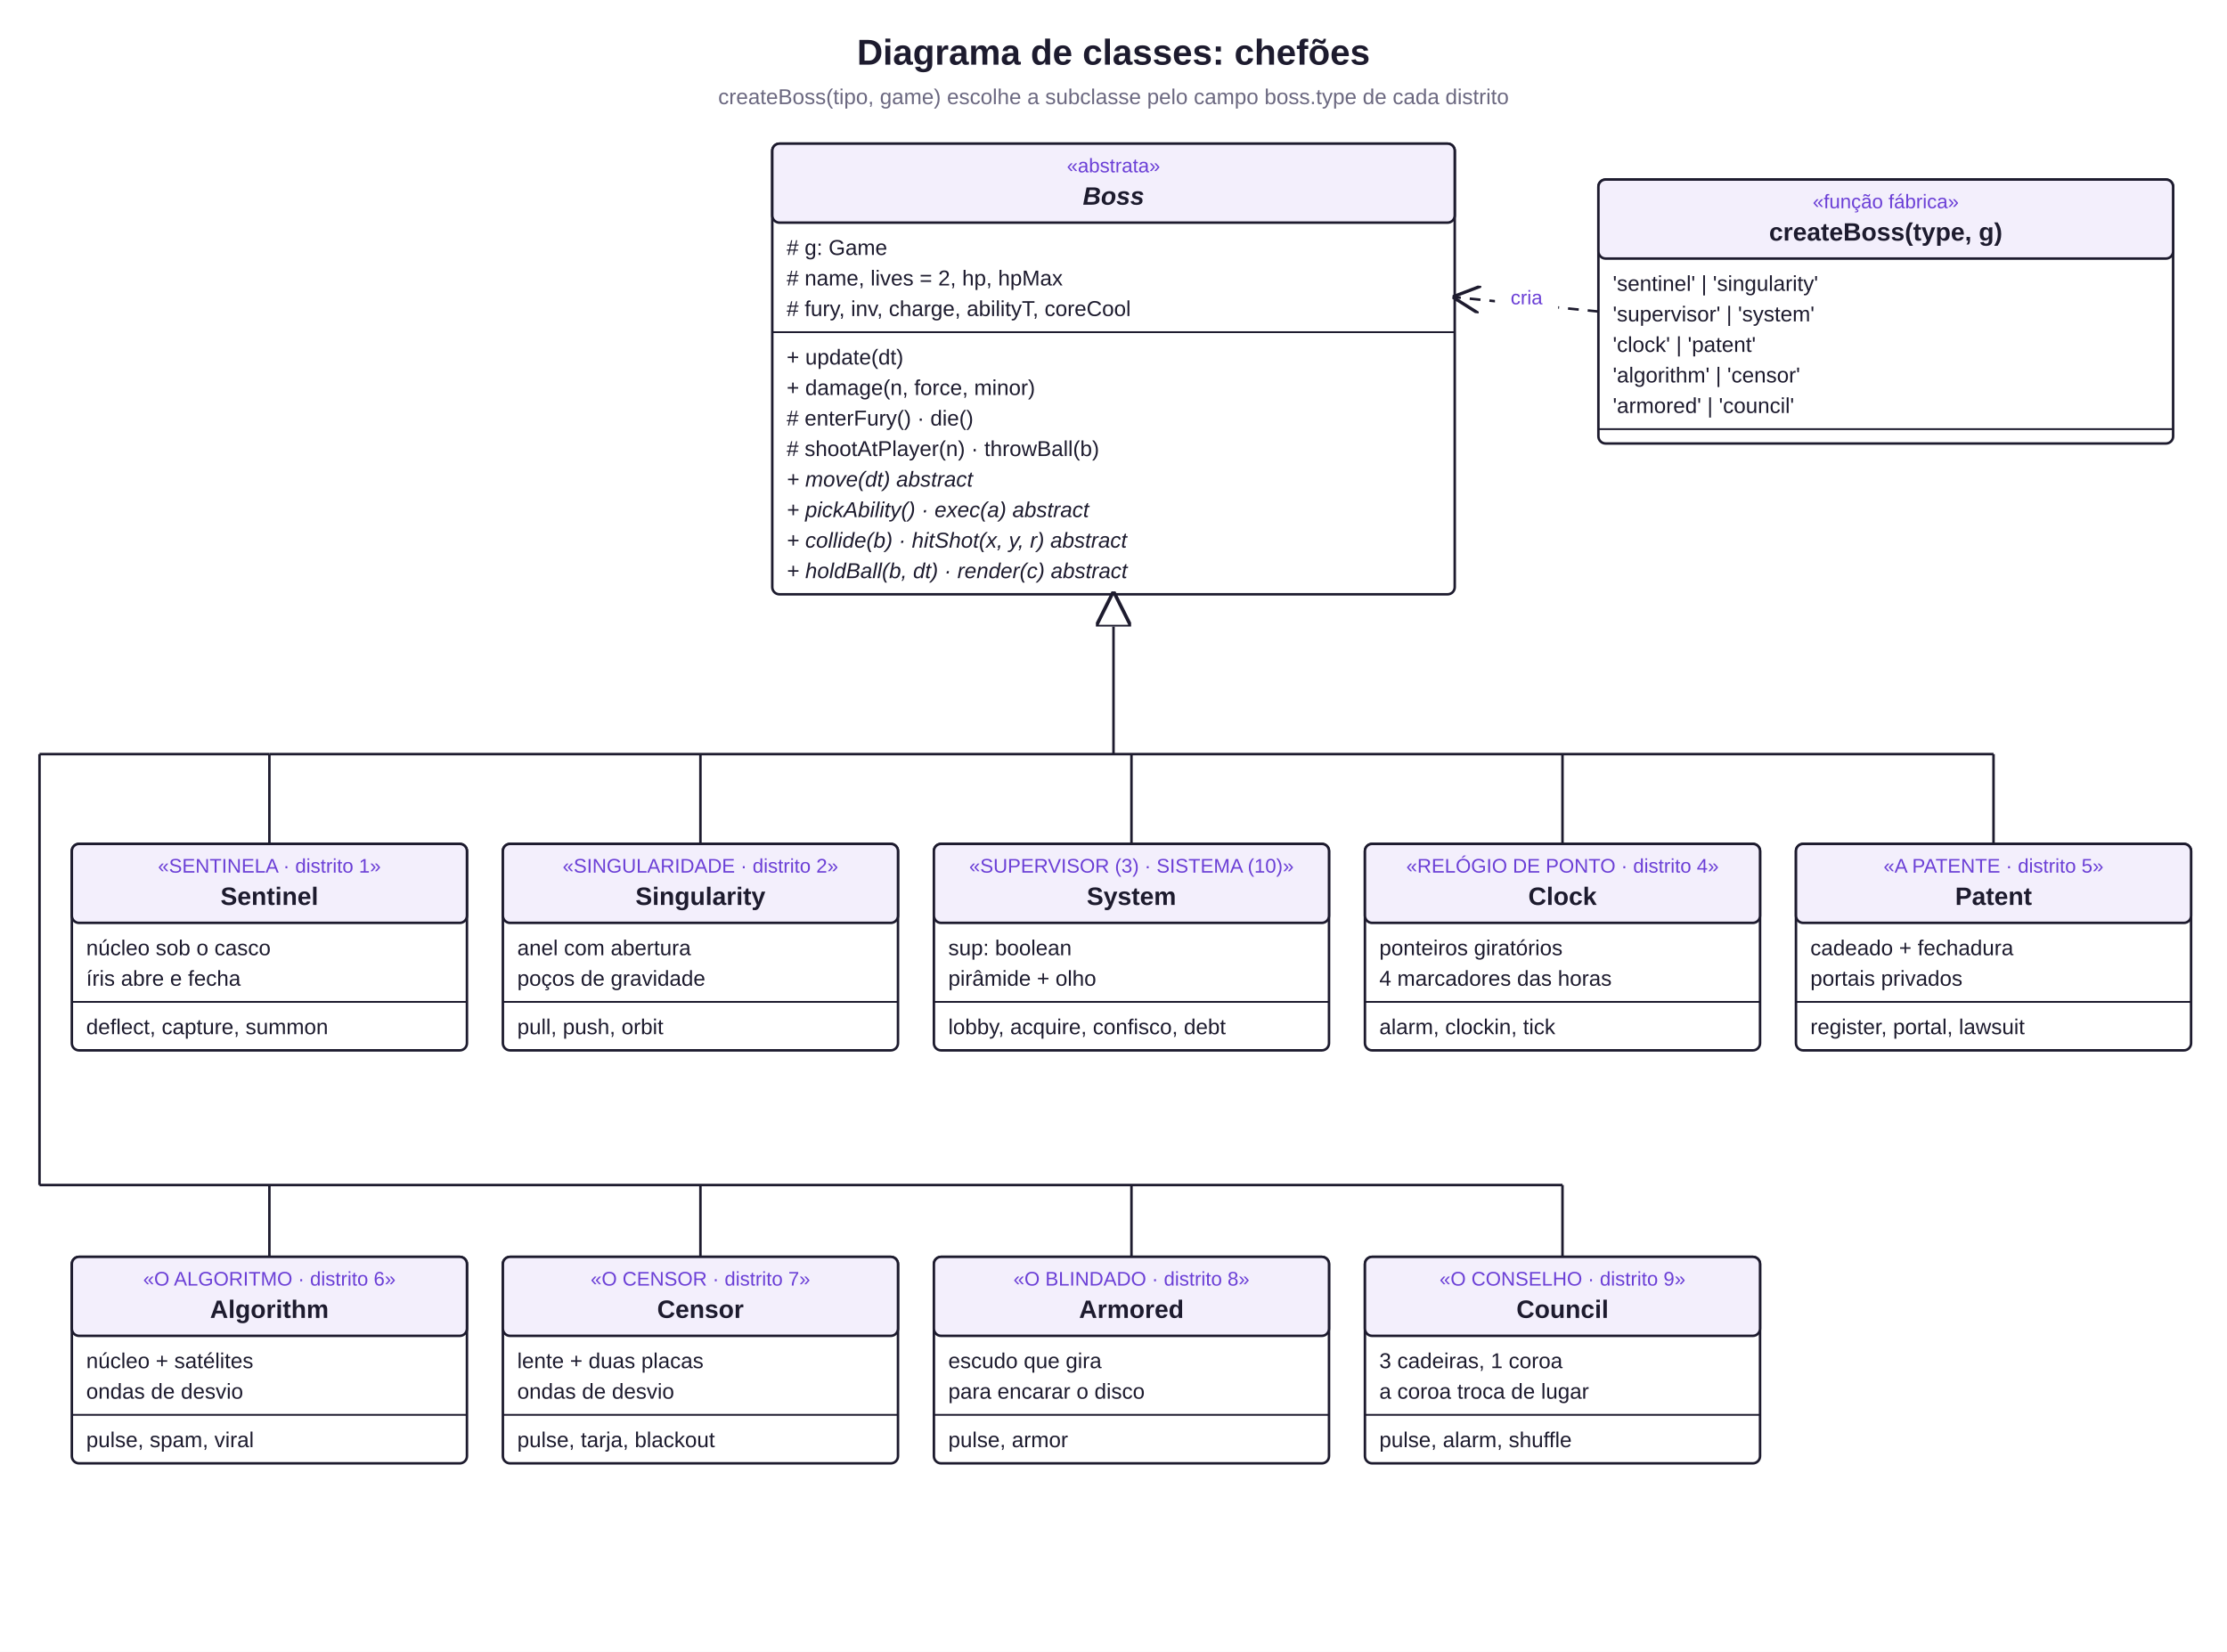
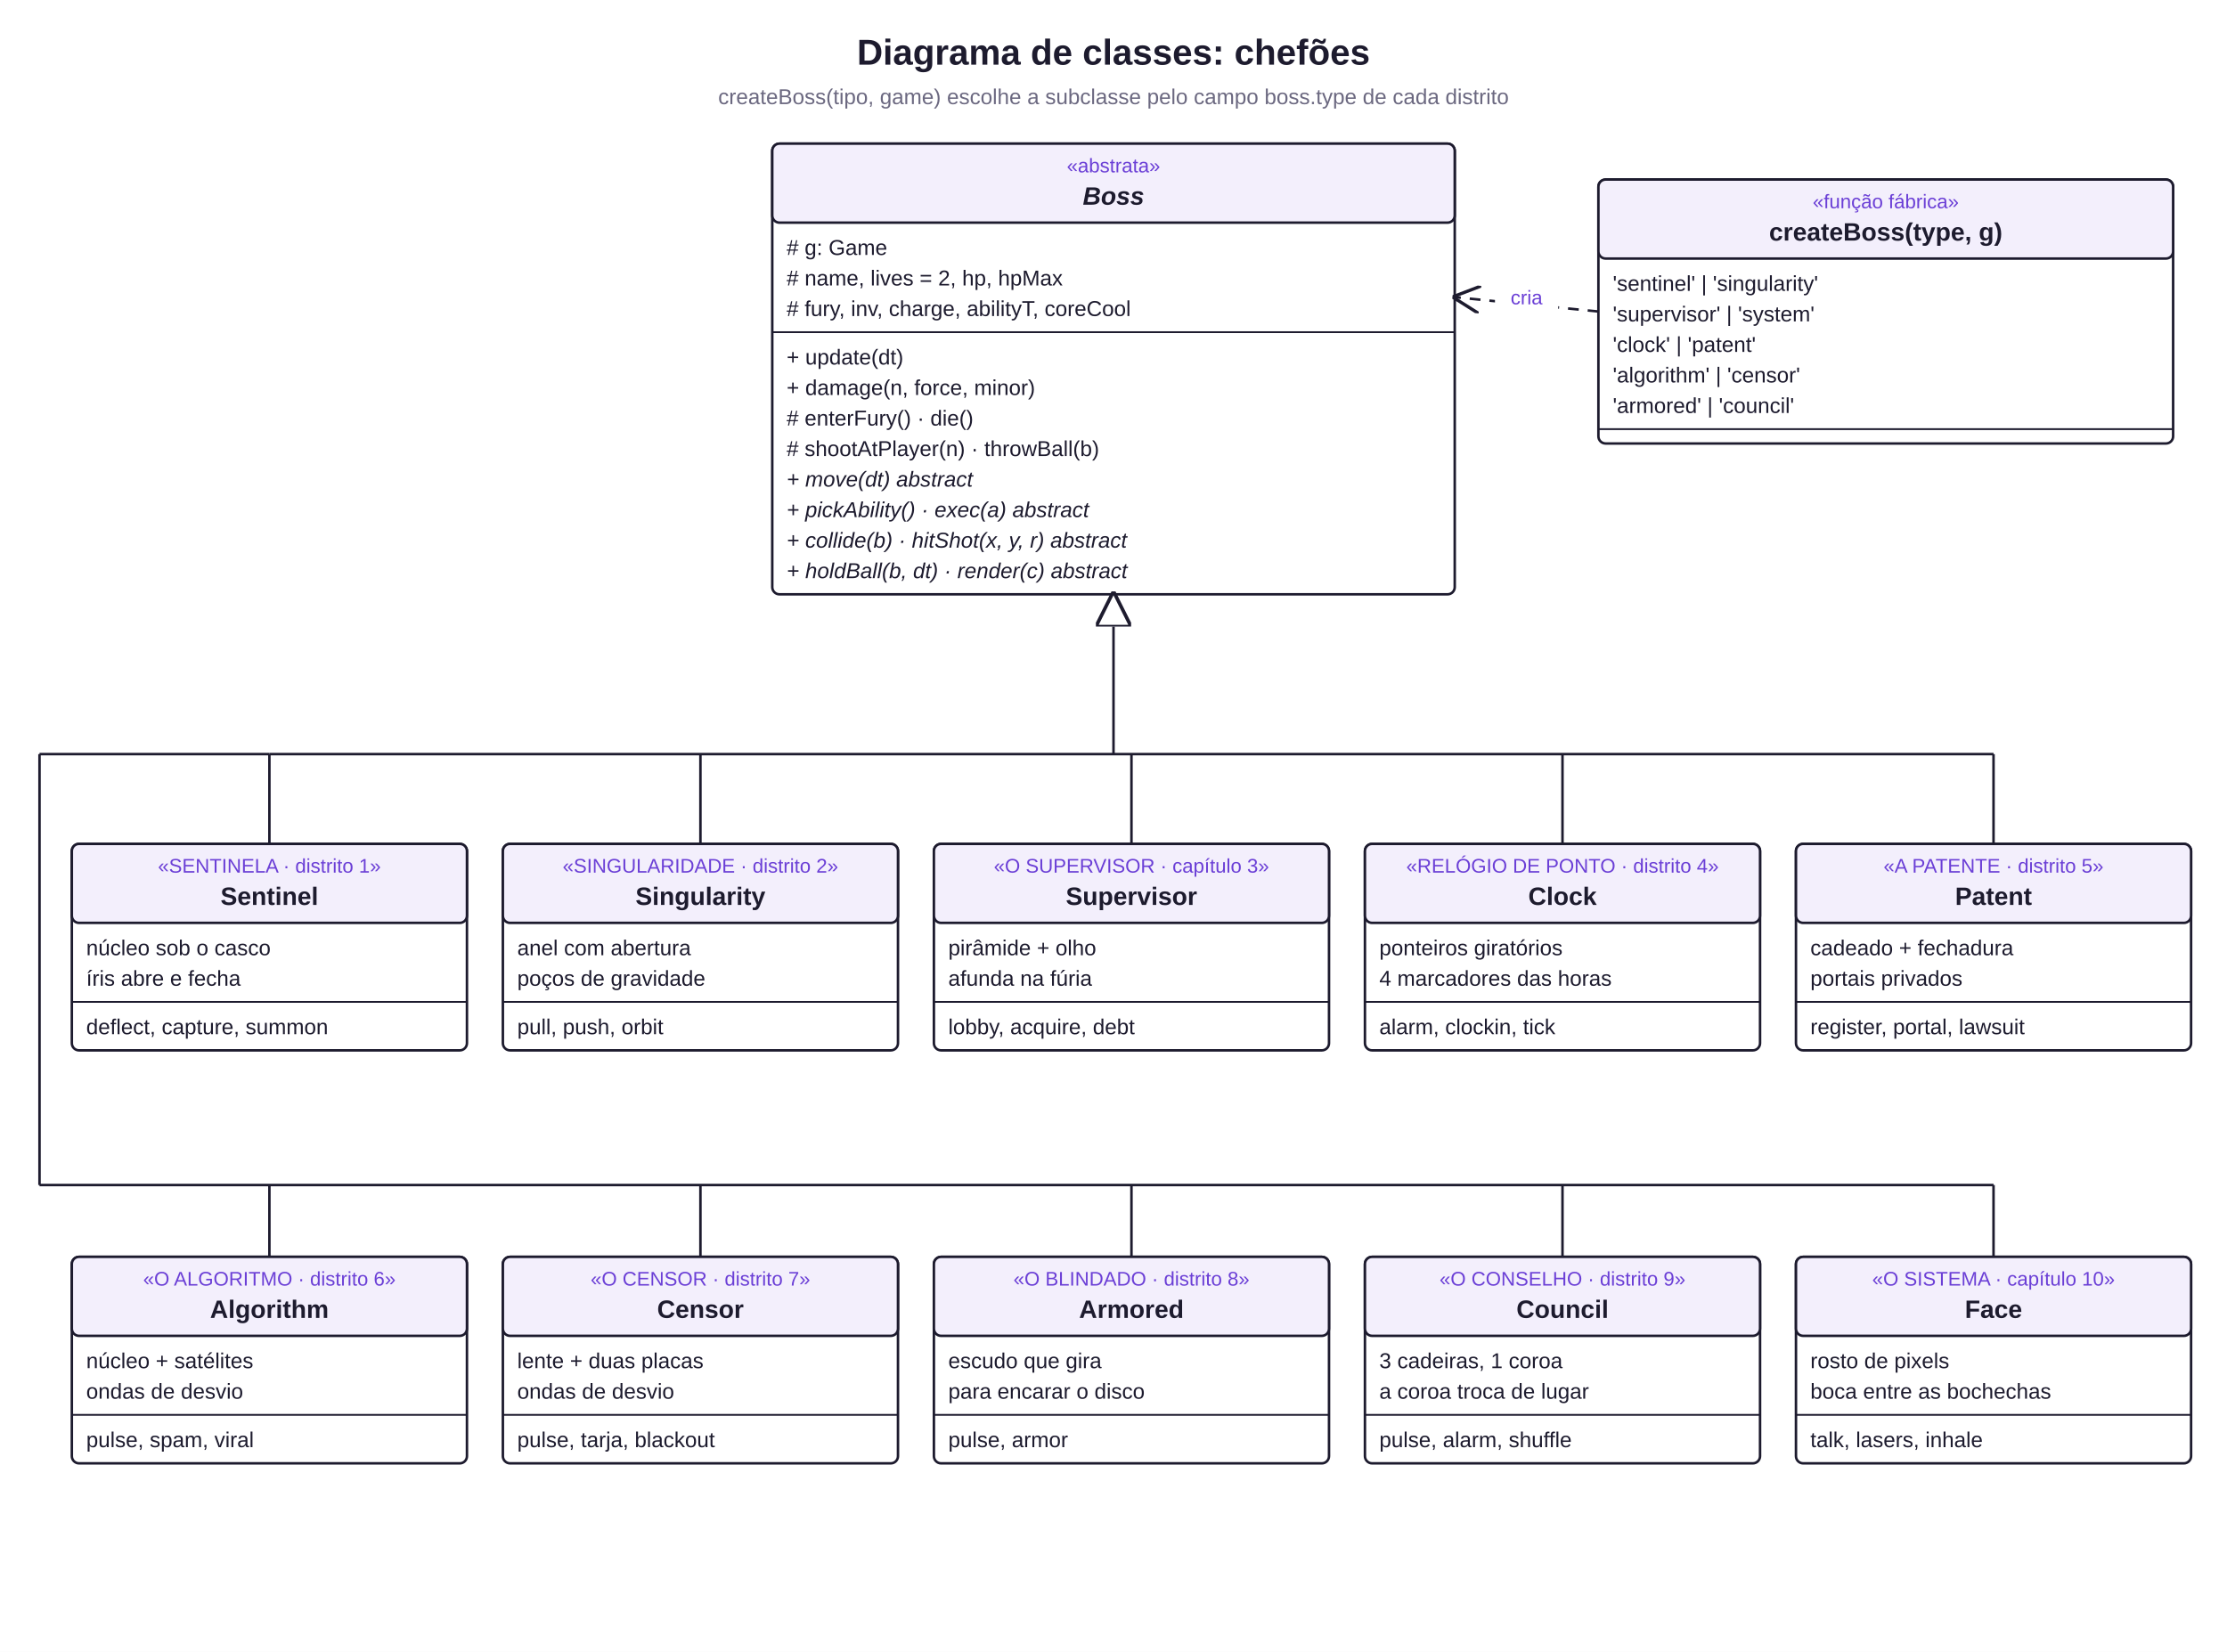
<svg xmlns="http://www.w3.org/2000/svg" width="1240" height="920" viewBox="0 0 1240 920">
  <defs>
    <marker id="tri" viewBox="0 0 12 12" refX="11" refY="6" markerWidth="14" markerHeight="14" orient="auto-start-reverse">
      <path d="M0,0 L12,6 L0,12 Z" fill="#fff" stroke="#1d1b2e" stroke-width="1.2" />
    </marker>
    <marker id="open" viewBox="0 0 12 12" refX="11" refY="6" markerWidth="11" markerHeight="11" orient="auto-start-reverse">
      <path d="M0,0 L12,6 L0,12" fill="none" stroke="#1d1b2e" stroke-width="1.4" />
    </marker>
    <marker id="dia" viewBox="0 0 16 10" refX="1" refY="5" markerWidth="18" markerHeight="12" orient="auto-start-reverse">
      <path d="M0,5 L8,0 L16,5 L8,10 Z" fill="#1d1b2e" />
    </marker>
  </defs>
  <rect width="100%" height="100%" fill="#ffffff" />
  <text x="620" y="36" font-family="Segoe UI, Arial, sans-serif" font-size="20" font-weight="700" fill="#1d1b2e" text-anchor="middle">Diagrama de classes: chefões</text>
  <text x="620" y="58" font-family="Segoe UI, Arial, sans-serif" font-size="12" font-weight="400" fill="#6b6880" text-anchor="middle">createBoss(tipo, game) escolhe a subclasse pelo campo boss.type de cada distrito</text>
  <rect x="430" y="80" width="380" height="251" rx="4" fill="#fff" stroke="#1d1b2e" stroke-width="1.4" />
  <rect x="430" y="80" width="380" height="44" rx="4" fill="#f3effc" stroke="#1d1b2e" stroke-width="1.4" />
  <text x="620" y="96" font-family="Segoe UI, Arial, sans-serif" font-size="11" font-weight="400" fill="#6b3fd6" text-anchor="middle">«abstrata»</text>
  <text x="620" y="114" font-family="Segoe UI, Arial, sans-serif" font-size="14" font-weight="700" fill="#1d1b2e" text-anchor="middle" font-style="italic">Boss</text>
  <line x1="430" y1="185" x2="810" y2="185" stroke="#1d1b2e" stroke-width="1" />
  <text x="438" y="142" font-family="Segoe UI, Arial, sans-serif" font-size="12" font-weight="400" fill="#1d1b2e" text-anchor="start"># g: Game</text>
  <text x="438" y="159" font-family="Segoe UI, Arial, sans-serif" font-size="12" font-weight="400" fill="#1d1b2e" text-anchor="start"># name, lives = 2, hp, hpMax</text>
  <text x="438" y="176" font-family="Segoe UI, Arial, sans-serif" font-size="12" font-weight="400" fill="#1d1b2e" text-anchor="start"># fury, inv, charge, abilityT, coreCool</text>
  <text x="438" y="203" font-family="Segoe UI, Arial, sans-serif" font-size="12" font-weight="400" fill="#1d1b2e" text-anchor="start">+ update(dt)</text>
  <text x="438" y="220" font-family="Segoe UI, Arial, sans-serif" font-size="12" font-weight="400" fill="#1d1b2e" text-anchor="start">+ damage(n, force, minor)</text>
  <text x="438" y="237" font-family="Segoe UI, Arial, sans-serif" font-size="12" font-weight="400" fill="#1d1b2e" text-anchor="start"># enterFury()  ·  die()</text>
  <text x="438" y="254" font-family="Segoe UI, Arial, sans-serif" font-size="12" font-weight="400" fill="#1d1b2e" text-anchor="start"># shootAtPlayer(n)  ·  throwBall(b)</text>
  <text x="438" y="271" font-family="Segoe UI, Arial, sans-serif" font-size="12" font-weight="400" fill="#1d1b2e" text-anchor="start" font-style="italic">+ move(dt)  abstract</text>
  <text x="438" y="288" font-family="Segoe UI, Arial, sans-serif" font-size="12" font-weight="400" fill="#1d1b2e" text-anchor="start" font-style="italic">+ pickAbility()  ·  exec(a)  abstract</text>
  <text x="438" y="305" font-family="Segoe UI, Arial, sans-serif" font-size="12" font-weight="400" fill="#1d1b2e" text-anchor="start" font-style="italic">+ collide(b)  ·  hitShot(x, y, r)  abstract</text>
  <text x="438" y="322" font-family="Segoe UI, Arial, sans-serif" font-size="12" font-weight="400" fill="#1d1b2e" text-anchor="start" font-style="italic">+ holdBall(b, dt)  ·  render(c)  abstract</text>
  <rect x="40" y="470" width="220" height="115" rx="4" fill="#fff" stroke="#1d1b2e" stroke-width="1.4" />
  <rect x="40" y="470" width="220" height="44" rx="4" fill="#f3effc" stroke="#1d1b2e" stroke-width="1.4" />
  <text x="150" y="486" font-family="Segoe UI, Arial, sans-serif" font-size="11" font-weight="400" fill="#6b3fd6" text-anchor="middle">«SENTINELA · distrito 1»</text>
  <text x="150" y="504" font-family="Segoe UI, Arial, sans-serif" font-size="14" font-weight="700" fill="#1d1b2e" text-anchor="middle">Sentinel</text>
  <line x1="40" y1="558" x2="260" y2="558" stroke="#1d1b2e" stroke-width="1" />
  <text x="48" y="532" font-family="Segoe UI, Arial, sans-serif" font-size="12" font-weight="400" fill="#1d1b2e" text-anchor="start">núcleo sob o casco</text>
  <text x="48" y="549" font-family="Segoe UI, Arial, sans-serif" font-size="12" font-weight="400" fill="#1d1b2e" text-anchor="start">íris abre e fecha</text>
  <text x="48" y="576" font-family="Segoe UI, Arial, sans-serif" font-size="12" font-weight="400" fill="#1d1b2e" text-anchor="start">deflect, capture, summon</text>
  <rect x="280" y="470" width="220" height="115" rx="4" fill="#fff" stroke="#1d1b2e" stroke-width="1.4" />
  <rect x="280" y="470" width="220" height="44" rx="4" fill="#f3effc" stroke="#1d1b2e" stroke-width="1.4" />
  <text x="390" y="486" font-family="Segoe UI, Arial, sans-serif" font-size="11" font-weight="400" fill="#6b3fd6" text-anchor="middle">«SINGULARIDADE · distrito 2»</text>
  <text x="390" y="504" font-family="Segoe UI, Arial, sans-serif" font-size="14" font-weight="700" fill="#1d1b2e" text-anchor="middle">Singularity</text>
  <line x1="280" y1="558" x2="500" y2="558" stroke="#1d1b2e" stroke-width="1" />
  <text x="288" y="532" font-family="Segoe UI, Arial, sans-serif" font-size="12" font-weight="400" fill="#1d1b2e" text-anchor="start">anel com abertura</text>
  <text x="288" y="549" font-family="Segoe UI, Arial, sans-serif" font-size="12" font-weight="400" fill="#1d1b2e" text-anchor="start">poços de gravidade</text>
  <text x="288" y="576" font-family="Segoe UI, Arial, sans-serif" font-size="12" font-weight="400" fill="#1d1b2e" text-anchor="start">pull, push, orbit</text>
  <rect x="520" y="470" width="220" height="115" rx="4" fill="#fff" stroke="#1d1b2e" stroke-width="1.4" />
  <rect x="520" y="470" width="220" height="44" rx="4" fill="#f3effc" stroke="#1d1b2e" stroke-width="1.4" />
-   <text x="630" y="486" font-family="Segoe UI, Arial, sans-serif" font-size="11" font-weight="400" fill="#6b3fd6" text-anchor="middle">«SUPERVISOR (3) · SISTEMA (10)»</text>
-   <text x="630" y="504" font-family="Segoe UI, Arial, sans-serif" font-size="14" font-weight="700" fill="#1d1b2e" text-anchor="middle">System</text>
+   <text x="630" y="486" font-family="Segoe UI, Arial, sans-serif" font-size="11" font-weight="400" fill="#6b3fd6" text-anchor="middle">«O SUPERVISOR · capítulo 3»</text>
+   <text x="630" y="504" font-family="Segoe UI, Arial, sans-serif" font-size="14" font-weight="700" fill="#1d1b2e" text-anchor="middle">Supervisor</text>
  <line x1="520" y1="558" x2="740" y2="558" stroke="#1d1b2e" stroke-width="1" />
-   <text x="528" y="532" font-family="Segoe UI, Arial, sans-serif" font-size="12" font-weight="400" fill="#1d1b2e" text-anchor="start">sup: boolean</text>
-   <text x="528" y="549" font-family="Segoe UI, Arial, sans-serif" font-size="12" font-weight="400" fill="#1d1b2e" text-anchor="start">pirâmide + olho</text>
-   <text x="528" y="576" font-family="Segoe UI, Arial, sans-serif" font-size="12" font-weight="400" fill="#1d1b2e" text-anchor="start">lobby, acquire, confisco, debt</text>
+   <text x="528" y="532" font-family="Segoe UI, Arial, sans-serif" font-size="12" font-weight="400" fill="#1d1b2e" text-anchor="start">pirâmide + olho</text>
+   <text x="528" y="549" font-family="Segoe UI, Arial, sans-serif" font-size="12" font-weight="400" fill="#1d1b2e" text-anchor="start">afunda na fúria</text>
+   <text x="528" y="576" font-family="Segoe UI, Arial, sans-serif" font-size="12" font-weight="400" fill="#1d1b2e" text-anchor="start">lobby, acquire, debt</text>
  <rect x="760" y="470" width="220" height="115" rx="4" fill="#fff" stroke="#1d1b2e" stroke-width="1.4" />
  <rect x="760" y="470" width="220" height="44" rx="4" fill="#f3effc" stroke="#1d1b2e" stroke-width="1.4" />
  <text x="870" y="486" font-family="Segoe UI, Arial, sans-serif" font-size="11" font-weight="400" fill="#6b3fd6" text-anchor="middle">«RELÓGIO DE PONTO · distrito 4»</text>
  <text x="870" y="504" font-family="Segoe UI, Arial, sans-serif" font-size="14" font-weight="700" fill="#1d1b2e" text-anchor="middle">Clock</text>
  <line x1="760" y1="558" x2="980" y2="558" stroke="#1d1b2e" stroke-width="1" />
  <text x="768" y="532" font-family="Segoe UI, Arial, sans-serif" font-size="12" font-weight="400" fill="#1d1b2e" text-anchor="start">ponteiros giratórios</text>
  <text x="768" y="549" font-family="Segoe UI, Arial, sans-serif" font-size="12" font-weight="400" fill="#1d1b2e" text-anchor="start">4 marcadores das horas</text>
  <text x="768" y="576" font-family="Segoe UI, Arial, sans-serif" font-size="12" font-weight="400" fill="#1d1b2e" text-anchor="start">alarm, clockin, tick</text>
  <rect x="1000" y="470" width="220" height="115" rx="4" fill="#fff" stroke="#1d1b2e" stroke-width="1.4" />
  <rect x="1000" y="470" width="220" height="44" rx="4" fill="#f3effc" stroke="#1d1b2e" stroke-width="1.4" />
  <text x="1110" y="486" font-family="Segoe UI, Arial, sans-serif" font-size="11" font-weight="400" fill="#6b3fd6" text-anchor="middle">«A PATENTE · distrito 5»</text>
  <text x="1110" y="504" font-family="Segoe UI, Arial, sans-serif" font-size="14" font-weight="700" fill="#1d1b2e" text-anchor="middle">Patent</text>
  <line x1="1000" y1="558" x2="1220" y2="558" stroke="#1d1b2e" stroke-width="1" />
  <text x="1008" y="532" font-family="Segoe UI, Arial, sans-serif" font-size="12" font-weight="400" fill="#1d1b2e" text-anchor="start">cadeado + fechadura</text>
  <text x="1008" y="549" font-family="Segoe UI, Arial, sans-serif" font-size="12" font-weight="400" fill="#1d1b2e" text-anchor="start">portais privados</text>
  <text x="1008" y="576" font-family="Segoe UI, Arial, sans-serif" font-size="12" font-weight="400" fill="#1d1b2e" text-anchor="start">register, portal, lawsuit</text>
  <rect x="40" y="700" width="220" height="115" rx="4" fill="#fff" stroke="#1d1b2e" stroke-width="1.4" />
  <rect x="40" y="700" width="220" height="44" rx="4" fill="#f3effc" stroke="#1d1b2e" stroke-width="1.4" />
  <text x="150" y="716" font-family="Segoe UI, Arial, sans-serif" font-size="11" font-weight="400" fill="#6b3fd6" text-anchor="middle">«O ALGORITMO · distrito 6»</text>
  <text x="150" y="734" font-family="Segoe UI, Arial, sans-serif" font-size="14" font-weight="700" fill="#1d1b2e" text-anchor="middle">Algorithm</text>
  <line x1="40" y1="788" x2="260" y2="788" stroke="#1d1b2e" stroke-width="1" />
  <text x="48" y="762" font-family="Segoe UI, Arial, sans-serif" font-size="12" font-weight="400" fill="#1d1b2e" text-anchor="start">núcleo + satélites</text>
  <text x="48" y="779" font-family="Segoe UI, Arial, sans-serif" font-size="12" font-weight="400" fill="#1d1b2e" text-anchor="start">ondas de desvio</text>
  <text x="48" y="806" font-family="Segoe UI, Arial, sans-serif" font-size="12" font-weight="400" fill="#1d1b2e" text-anchor="start">pulse, spam, viral</text>
  <rect x="280" y="700" width="220" height="115" rx="4" fill="#fff" stroke="#1d1b2e" stroke-width="1.4" />
  <rect x="280" y="700" width="220" height="44" rx="4" fill="#f3effc" stroke="#1d1b2e" stroke-width="1.4" />
  <text x="390" y="716" font-family="Segoe UI, Arial, sans-serif" font-size="11" font-weight="400" fill="#6b3fd6" text-anchor="middle">«O CENSOR · distrito 7»</text>
  <text x="390" y="734" font-family="Segoe UI, Arial, sans-serif" font-size="14" font-weight="700" fill="#1d1b2e" text-anchor="middle">Censor</text>
  <line x1="280" y1="788" x2="500" y2="788" stroke="#1d1b2e" stroke-width="1" />
  <text x="288" y="762" font-family="Segoe UI, Arial, sans-serif" font-size="12" font-weight="400" fill="#1d1b2e" text-anchor="start">lente + duas placas</text>
  <text x="288" y="779" font-family="Segoe UI, Arial, sans-serif" font-size="12" font-weight="400" fill="#1d1b2e" text-anchor="start">ondas de desvio</text>
  <text x="288" y="806" font-family="Segoe UI, Arial, sans-serif" font-size="12" font-weight="400" fill="#1d1b2e" text-anchor="start">pulse, tarja, blackout</text>
  <rect x="520" y="700" width="220" height="115" rx="4" fill="#fff" stroke="#1d1b2e" stroke-width="1.4" />
  <rect x="520" y="700" width="220" height="44" rx="4" fill="#f3effc" stroke="#1d1b2e" stroke-width="1.4" />
  <text x="630" y="716" font-family="Segoe UI, Arial, sans-serif" font-size="11" font-weight="400" fill="#6b3fd6" text-anchor="middle">«O BLINDADO · distrito 8»</text>
  <text x="630" y="734" font-family="Segoe UI, Arial, sans-serif" font-size="14" font-weight="700" fill="#1d1b2e" text-anchor="middle">Armored</text>
  <line x1="520" y1="788" x2="740" y2="788" stroke="#1d1b2e" stroke-width="1" />
  <text x="528" y="762" font-family="Segoe UI, Arial, sans-serif" font-size="12" font-weight="400" fill="#1d1b2e" text-anchor="start">escudo que gira</text>
  <text x="528" y="779" font-family="Segoe UI, Arial, sans-serif" font-size="12" font-weight="400" fill="#1d1b2e" text-anchor="start">para encarar o disco</text>
  <text x="528" y="806" font-family="Segoe UI, Arial, sans-serif" font-size="12" font-weight="400" fill="#1d1b2e" text-anchor="start">pulse, armor</text>
  <rect x="760" y="700" width="220" height="115" rx="4" fill="#fff" stroke="#1d1b2e" stroke-width="1.4" />
  <rect x="760" y="700" width="220" height="44" rx="4" fill="#f3effc" stroke="#1d1b2e" stroke-width="1.4" />
  <text x="870" y="716" font-family="Segoe UI, Arial, sans-serif" font-size="11" font-weight="400" fill="#6b3fd6" text-anchor="middle">«O CONSELHO · distrito 9»</text>
  <text x="870" y="734" font-family="Segoe UI, Arial, sans-serif" font-size="14" font-weight="700" fill="#1d1b2e" text-anchor="middle">Council</text>
  <line x1="760" y1="788" x2="980" y2="788" stroke="#1d1b2e" stroke-width="1" />
  <text x="768" y="762" font-family="Segoe UI, Arial, sans-serif" font-size="12" font-weight="400" fill="#1d1b2e" text-anchor="start">3 cadeiras, 1 coroa</text>
  <text x="768" y="779" font-family="Segoe UI, Arial, sans-serif" font-size="12" font-weight="400" fill="#1d1b2e" text-anchor="start">a coroa troca de lugar</text>
  <text x="768" y="806" font-family="Segoe UI, Arial, sans-serif" font-size="12" font-weight="400" fill="#1d1b2e" text-anchor="start">pulse, alarm, shuffle</text>
+   <rect x="1000" y="700" width="220" height="115" rx="4" fill="#fff" stroke="#1d1b2e" stroke-width="1.4" />
+   <rect x="1000" y="700" width="220" height="44" rx="4" fill="#f3effc" stroke="#1d1b2e" stroke-width="1.4" />
+   <text x="1110" y="716" font-family="Segoe UI, Arial, sans-serif" font-size="11" font-weight="400" fill="#6b3fd6" text-anchor="middle">«O SISTEMA · capítulo 10»</text>
+   <text x="1110" y="734" font-family="Segoe UI, Arial, sans-serif" font-size="14" font-weight="700" fill="#1d1b2e" text-anchor="middle">Face</text>
+   <line x1="1000" y1="788" x2="1220" y2="788" stroke="#1d1b2e" stroke-width="1" />
+   <text x="1008" y="762" font-family="Segoe UI, Arial, sans-serif" font-size="12" font-weight="400" fill="#1d1b2e" text-anchor="start">rosto de pixels</text>
+   <text x="1008" y="779" font-family="Segoe UI, Arial, sans-serif" font-size="12" font-weight="400" fill="#1d1b2e" text-anchor="start">boca entre as bochechas</text>
+   <text x="1008" y="806" font-family="Segoe UI, Arial, sans-serif" font-size="12" font-weight="400" fill="#1d1b2e" text-anchor="start">talk, lasers, inhale</text>
  <line x1="150" y1="420" x2="1110" y2="420" stroke="#1d1b2e" stroke-width="1.4" />
  <line x1="22" y1="420" x2="150" y2="420" stroke="#1d1b2e" stroke-width="1.4" />
  <line x1="22" y1="420" x2="22" y2="660" stroke="#1d1b2e" stroke-width="1.4" />
-   <line x1="22" y1="660" x2="870" y2="660" stroke="#1d1b2e" stroke-width="1.4" />
+   <line x1="22" y1="660" x2="1110" y2="660" stroke="#1d1b2e" stroke-width="1.4" />
  <path d="M620,420 L620,331" fill="none" stroke="#1d1b2e" stroke-width="1.4" marker-end="url(#tri)" />
  <line x1="150" y1="420" x2="150" y2="470" stroke="#1d1b2e" stroke-width="1.4" />
  <line x1="390" y1="420" x2="390" y2="470" stroke="#1d1b2e" stroke-width="1.4" />
  <line x1="630" y1="420" x2="630" y2="470" stroke="#1d1b2e" stroke-width="1.4" />
  <line x1="870" y1="420" x2="870" y2="470" stroke="#1d1b2e" stroke-width="1.4" />
  <line x1="1110" y1="420" x2="1110" y2="470" stroke="#1d1b2e" stroke-width="1.4" />
  <line x1="150" y1="660" x2="150" y2="700" stroke="#1d1b2e" stroke-width="1.4" />
  <line x1="390" y1="660" x2="390" y2="700" stroke="#1d1b2e" stroke-width="1.4" />
  <line x1="630" y1="660" x2="630" y2="700" stroke="#1d1b2e" stroke-width="1.4" />
  <line x1="870" y1="660" x2="870" y2="700" stroke="#1d1b2e" stroke-width="1.4" />
+   <line x1="1110" y1="660" x2="1110" y2="700" stroke="#1d1b2e" stroke-width="1.4" />
  <rect x="890" y="100" width="320" height="147" rx="4" fill="#fff" stroke="#1d1b2e" stroke-width="1.4" />
  <rect x="890" y="100" width="320" height="44" rx="4" fill="#f3effc" stroke="#1d1b2e" stroke-width="1.4" />
  <text x="1050" y="116" font-family="Segoe UI, Arial, sans-serif" font-size="11" font-weight="400" fill="#6b3fd6" text-anchor="middle">«função fábrica»</text>
  <text x="1050" y="134" font-family="Segoe UI, Arial, sans-serif" font-size="14" font-weight="700" fill="#1d1b2e" text-anchor="middle">createBoss(type, g)</text>
  <line x1="890" y1="239" x2="1210" y2="239" stroke="#1d1b2e" stroke-width="1" />
  <text x="898" y="162" font-family="Segoe UI, Arial, sans-serif" font-size="12" font-weight="400" fill="#1d1b2e" text-anchor="start">'sentinel' | 'singularity'</text>
  <text x="898" y="179" font-family="Segoe UI, Arial, sans-serif" font-size="12" font-weight="400" fill="#1d1b2e" text-anchor="start">'supervisor' | 'system'</text>
  <text x="898" y="196" font-family="Segoe UI, Arial, sans-serif" font-size="12" font-weight="400" fill="#1d1b2e" text-anchor="start">'clock' | 'patent'</text>
  <text x="898" y="213" font-family="Segoe UI, Arial, sans-serif" font-size="12" font-weight="400" fill="#1d1b2e" text-anchor="start">'algorithm' | 'censor'</text>
  <text x="898" y="230" font-family="Segoe UI, Arial, sans-serif" font-size="12" font-weight="400" fill="#1d1b2e" text-anchor="start">'armored' | 'council'</text>
  <path d="M890,173.5 L810,165.5" fill="none" stroke="#1d1b2e" stroke-width="1.4" stroke-dasharray="6 5" marker-end="url(#open)" />
  <rect x="832.4" y="156.5" width="35.2" height="17" fill="#fff" />
  <text x="850" y="169.5" font-family="Segoe UI, Arial, sans-serif" font-size="11" font-weight="400" fill="#6b3fd6" text-anchor="middle">cria</text>
</svg>
